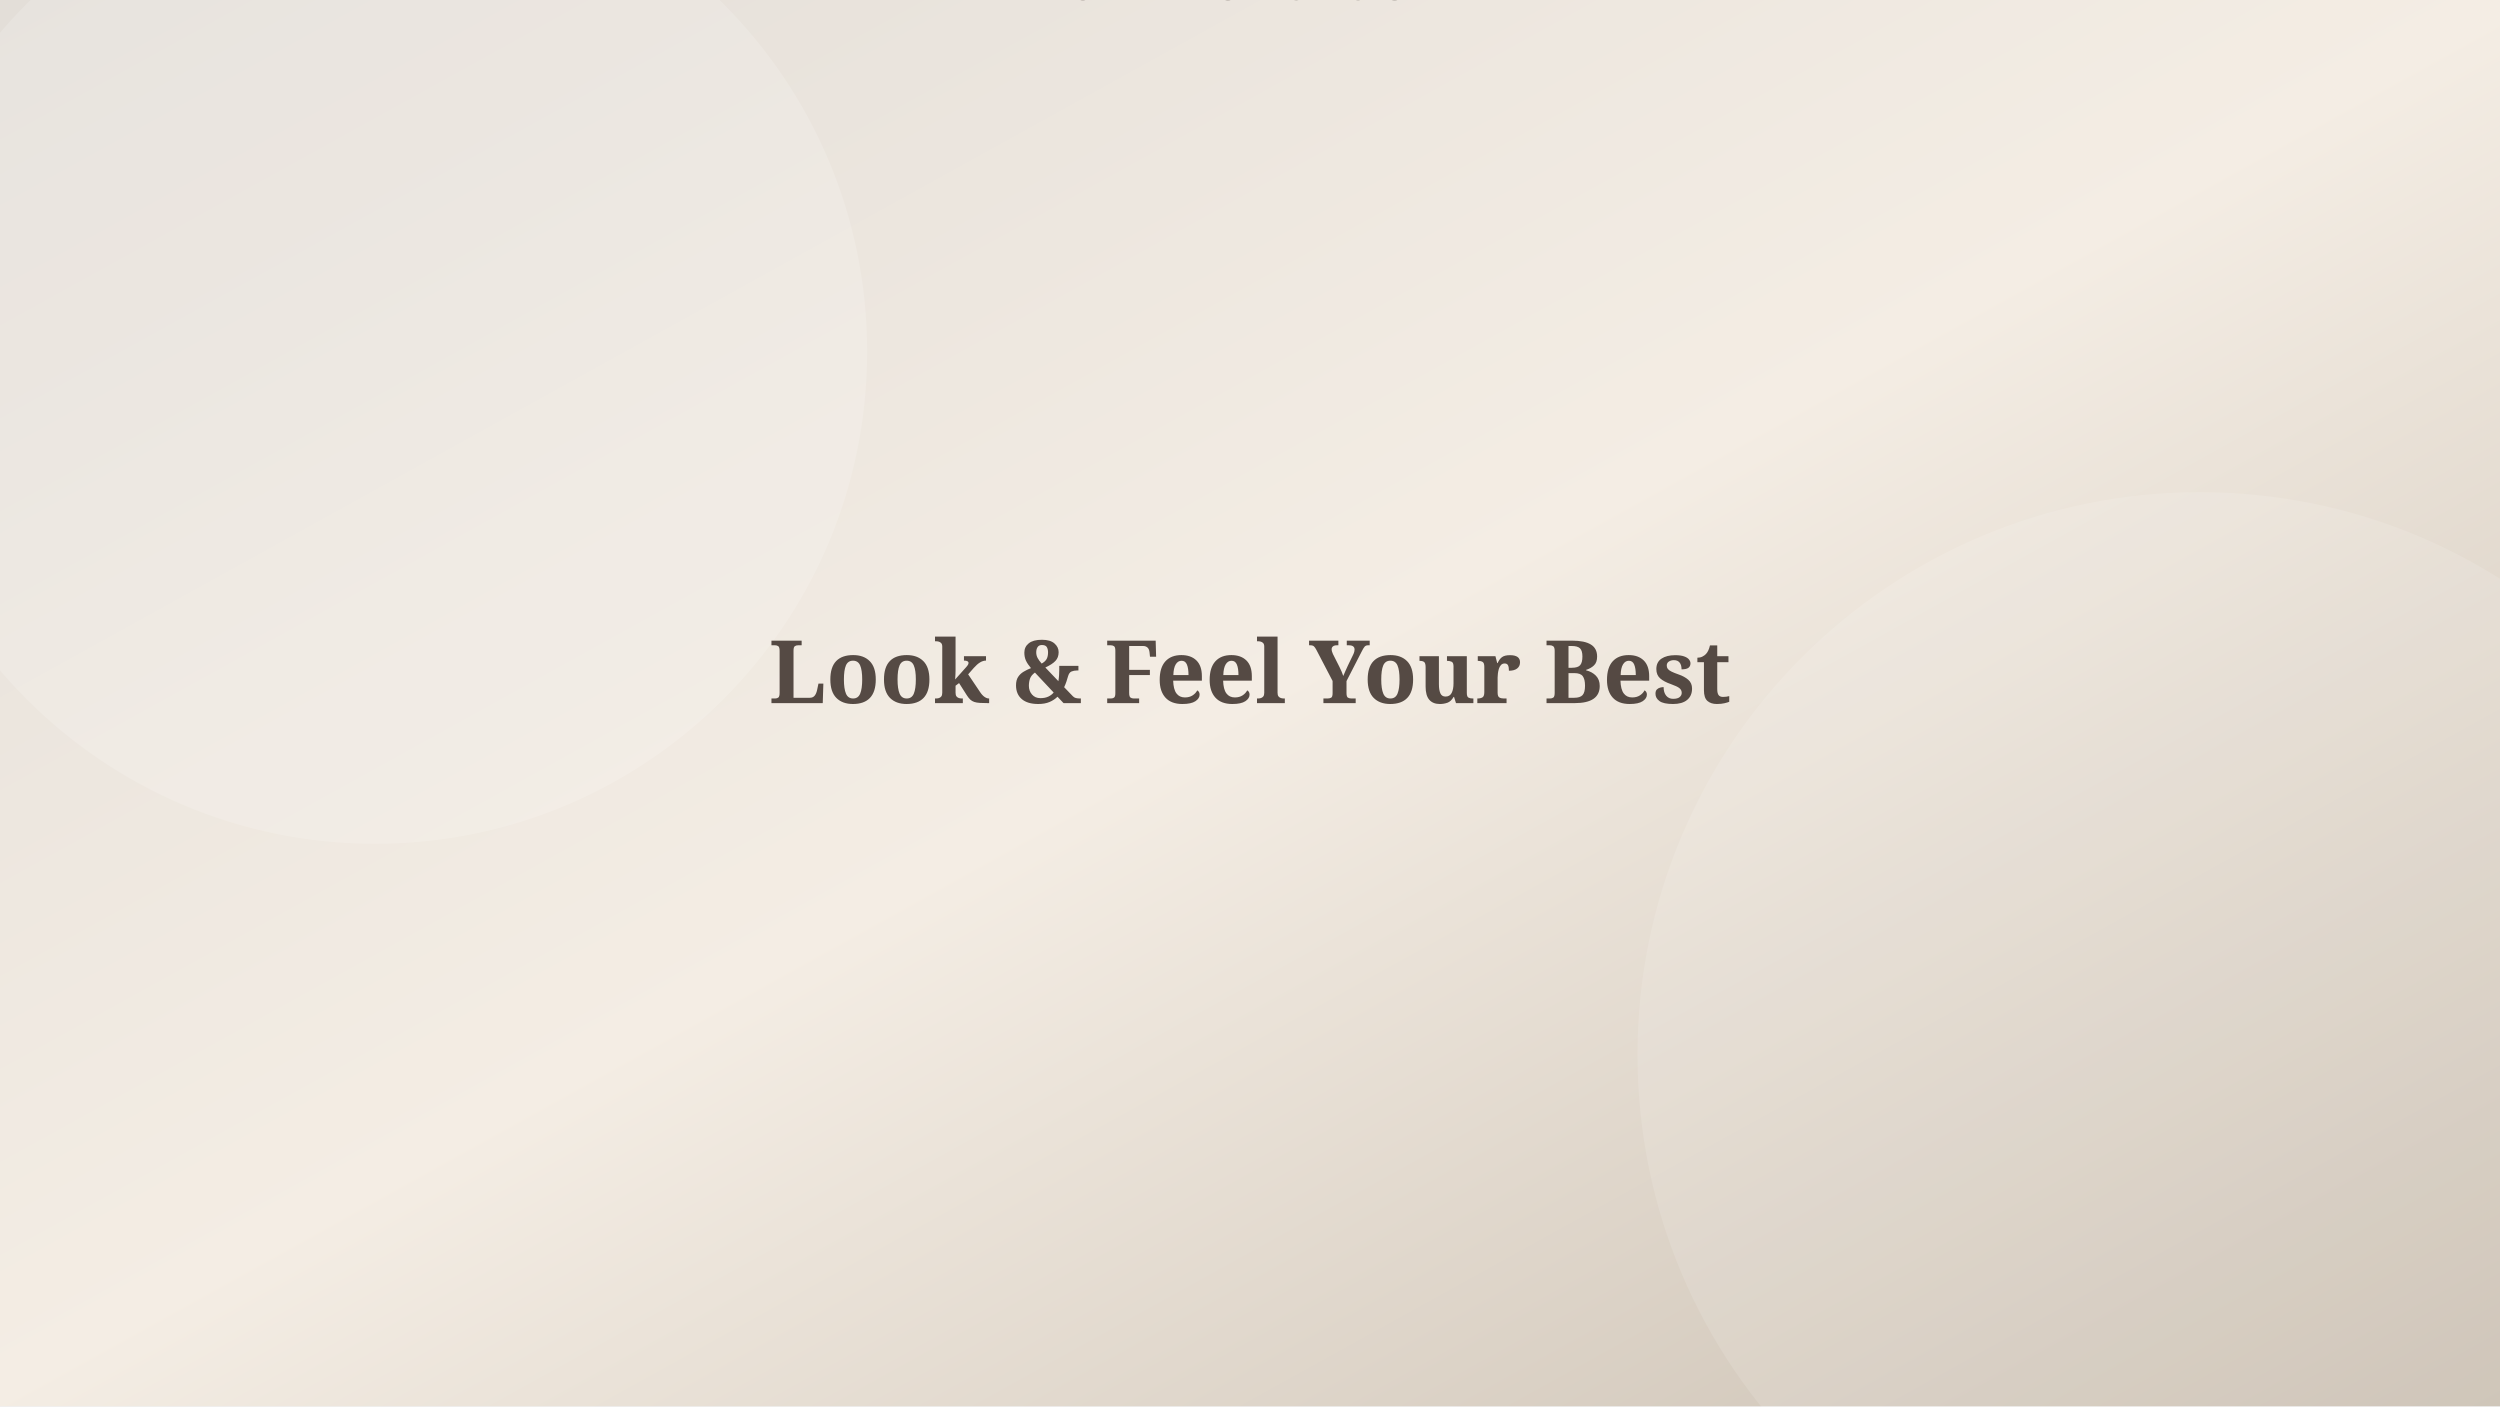
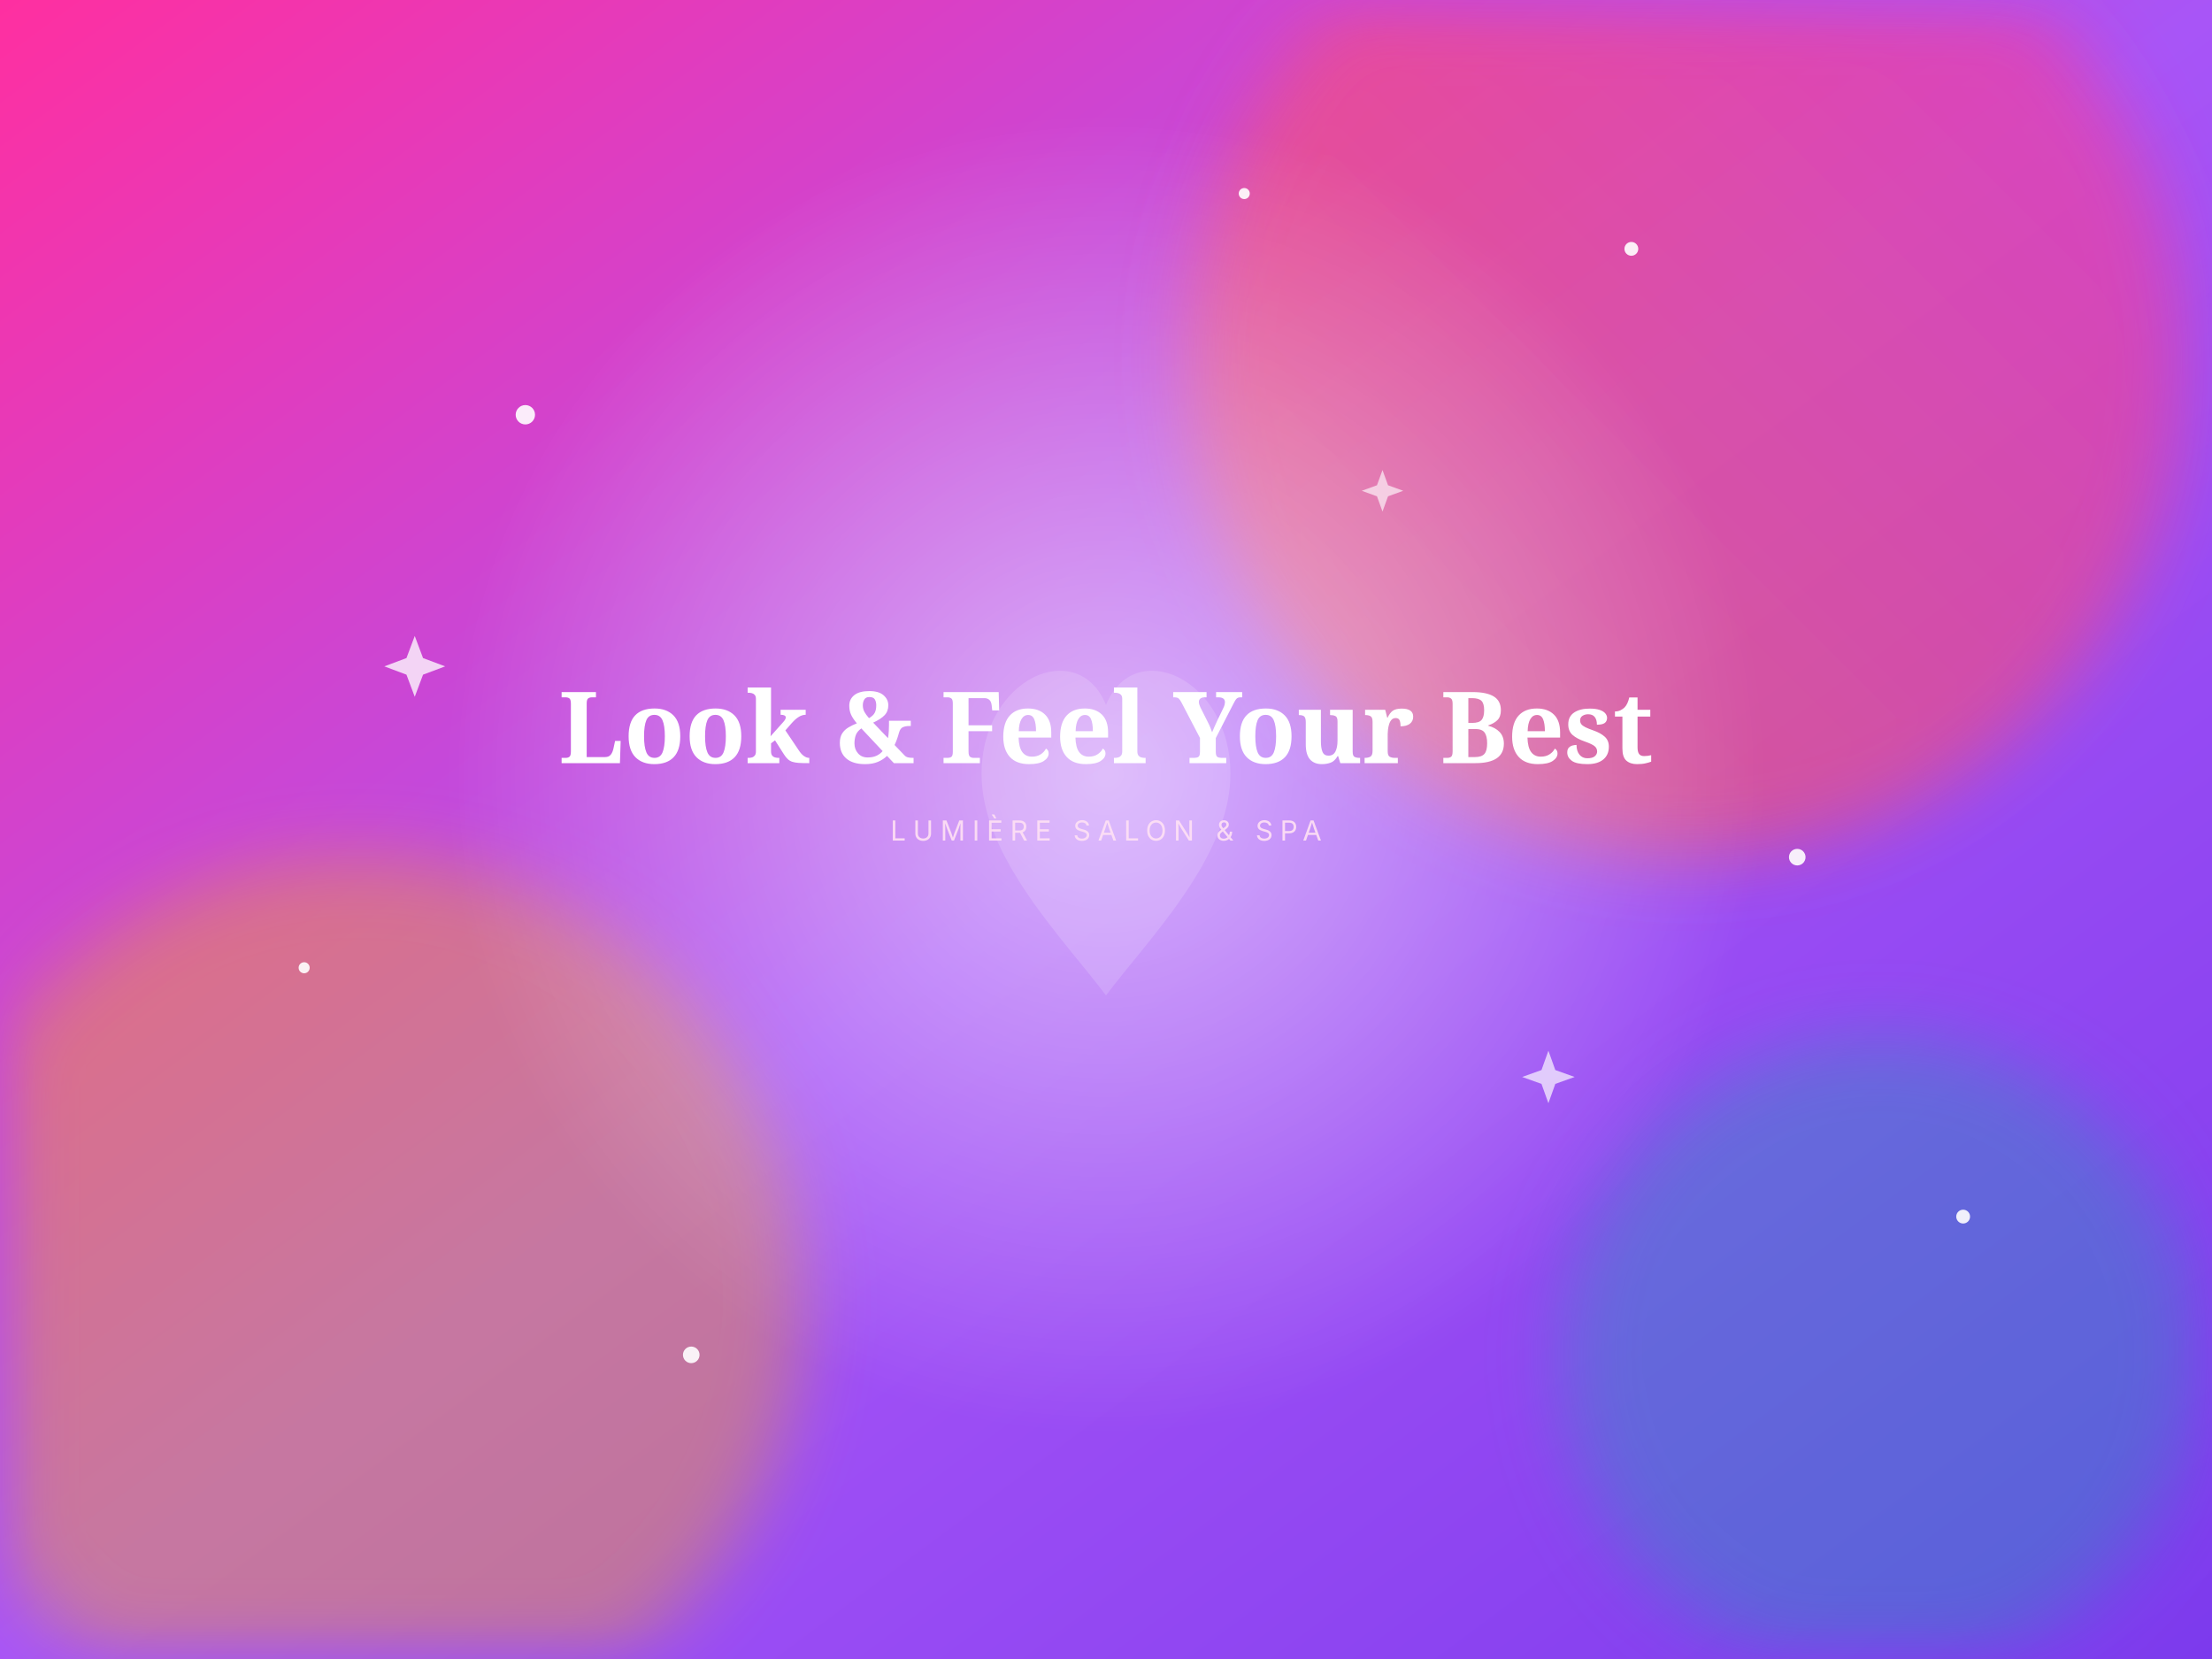
- <svg xmlns="http://www.w3.org/2000/svg" width="1600" height="900" viewBox="0 0 1600 900">
+ <svg xmlns="http://www.w3.org/2000/svg" width="1600" height="1200" viewBox="0 0 1600 1200">
  <defs>
-     <linearGradient id="gvbluqh" x1="0%" y1="0%" x2="100%" y2="100%">
-       <stop offset="0%" stop-color="#e3ded8" />
-       <stop offset="50%" stop-color="#f4ede4" />
-       <stop offset="100%" stop-color="#c9beb0" />
+     <linearGradient id="heroGrad" x1="0%" y1="0%" x2="100%" y2="100%">
+       <stop offset="0%" stop-color="#ff2fa0" />
+       <stop offset="50%" stop-color="#a855f7" />
+       <stop offset="100%" stop-color="#7c3aed" />
    </linearGradient>
+     <linearGradient id="heroGrad2" x1="0%" y1="100%" x2="100%" y2="0%">
+       <stop offset="0%" stop-color="#ff6b3d" />
+       <stop offset="100%" stop-color="#ff2fa0" />
+     </linearGradient>
+     <radialGradient id="glow1" cx="50%" cy="50%" r="50%">
+       <stop offset="0%" stop-color="#ffffff" stop-opacity="0.55" />
+       <stop offset="100%" stop-color="#ffffff" stop-opacity="0" />
+     </radialGradient>
+     <filter id="soft" x="-50%" y="-50%" width="200%" height="200%">
+       <feGaussianBlur stdDeviation="26" />
+     </filter>
  </defs>
-   <rect width="1600" height="900" fill="url(#gvbluqh)" />
-   <circle cx="240" cy="225" r="315" fill="#ffffff" opacity="0.15" />
-   <circle cx="1408" cy="675" r="360" fill="#ffffff" opacity="0.12" />
-   <text x="50%" y="50%" text-anchor="middle" font-family="Georgia, 'Playfair Display', serif" font-size="56" fill="#3a2e28" font-weight="700" opacity="0.85">Look &amp; Feel Your Best</text>
-   <text x="50%" y="calc(50% + 50px)" text-anchor="middle" font-family="Inter, sans-serif" font-size="18" letter-spacing="3" fill="#3a2e28" opacity="0.55">LUMIÈRE SALON &amp; SPA</text>
+   <rect width="1600" height="1200" fill="url(#heroGrad)" />
+   <circle cx="1220" cy="260" r="360" fill="url(#heroGrad2)" opacity="0.55" filter="url(#soft)" />
+   <circle cx="260" cy="940" r="320" fill="#ffb703" opacity="0.35" filter="url(#soft)" />
+   <circle cx="1360" cy="980" r="230" fill="#06b6a8" opacity="0.30" filter="url(#soft)" />
+   <circle cx="800" cy="560" r="480" fill="url(#glow1)" />
+   <g opacity="0.9">
+     <circle cx="380" cy="300" r="7" fill="#ffffff" />
+     <circle cx="1180" cy="180" r="5" fill="#ffffff" />
+     <circle cx="1300" cy="620" r="6" fill="#ffffff" />
+     <circle cx="220" cy="700" r="4" fill="#ffffff" />
+     <circle cx="900" cy="140" r="4" fill="#ffffff" />
+     <circle cx="500" cy="980" r="6" fill="#ffffff" />
+     <circle cx="1420" cy="880" r="5" fill="#ffffff" />
+     <path d="M300 460 l6 16 16 6 -16 6 -6 16 -6 -16 -16 -6 16 -6 z" fill="#ffffff" opacity="0.85" />
+     <path d="M1120 760 l5 14 14 5 -14 5 -5 14 -5 -14 -14 -5 14 -5 z" fill="#ffffff" opacity="0.75" />
+     <path d="M1000 340 l4 11 11 4 -11 4 -4 11 -4 -11 -11 -4 11 -4 z" fill="#ffffff" opacity="0.7" />
+   </g>
+   <g transform="translate(800,600)" opacity="0.95">
+     <path d="M-90,-40 C-90,-110 -20,-140 0,-90 C20,-140 90,-110 90,-40 C90,20 30,80 0,120 C-30,80 -90,20 -90,-40 Z" fill="#ffffff" opacity="0.16" />
+   </g>
+   <text x="50%" y="46%" text-anchor="middle" font-family="'Playfair Display', Georgia, serif" font-size="72" fill="#ffffff" font-weight="700">Look &amp; Feel Your Best</text>
+   <text x="50%" y="46%" dy="56" text-anchor="middle" font-family="'Inter', sans-serif" font-size="20" letter-spacing="5" fill="#ffe1f4" opacity="0.9">LUMIÈRE SALON &amp; SPA</text>
</svg>
